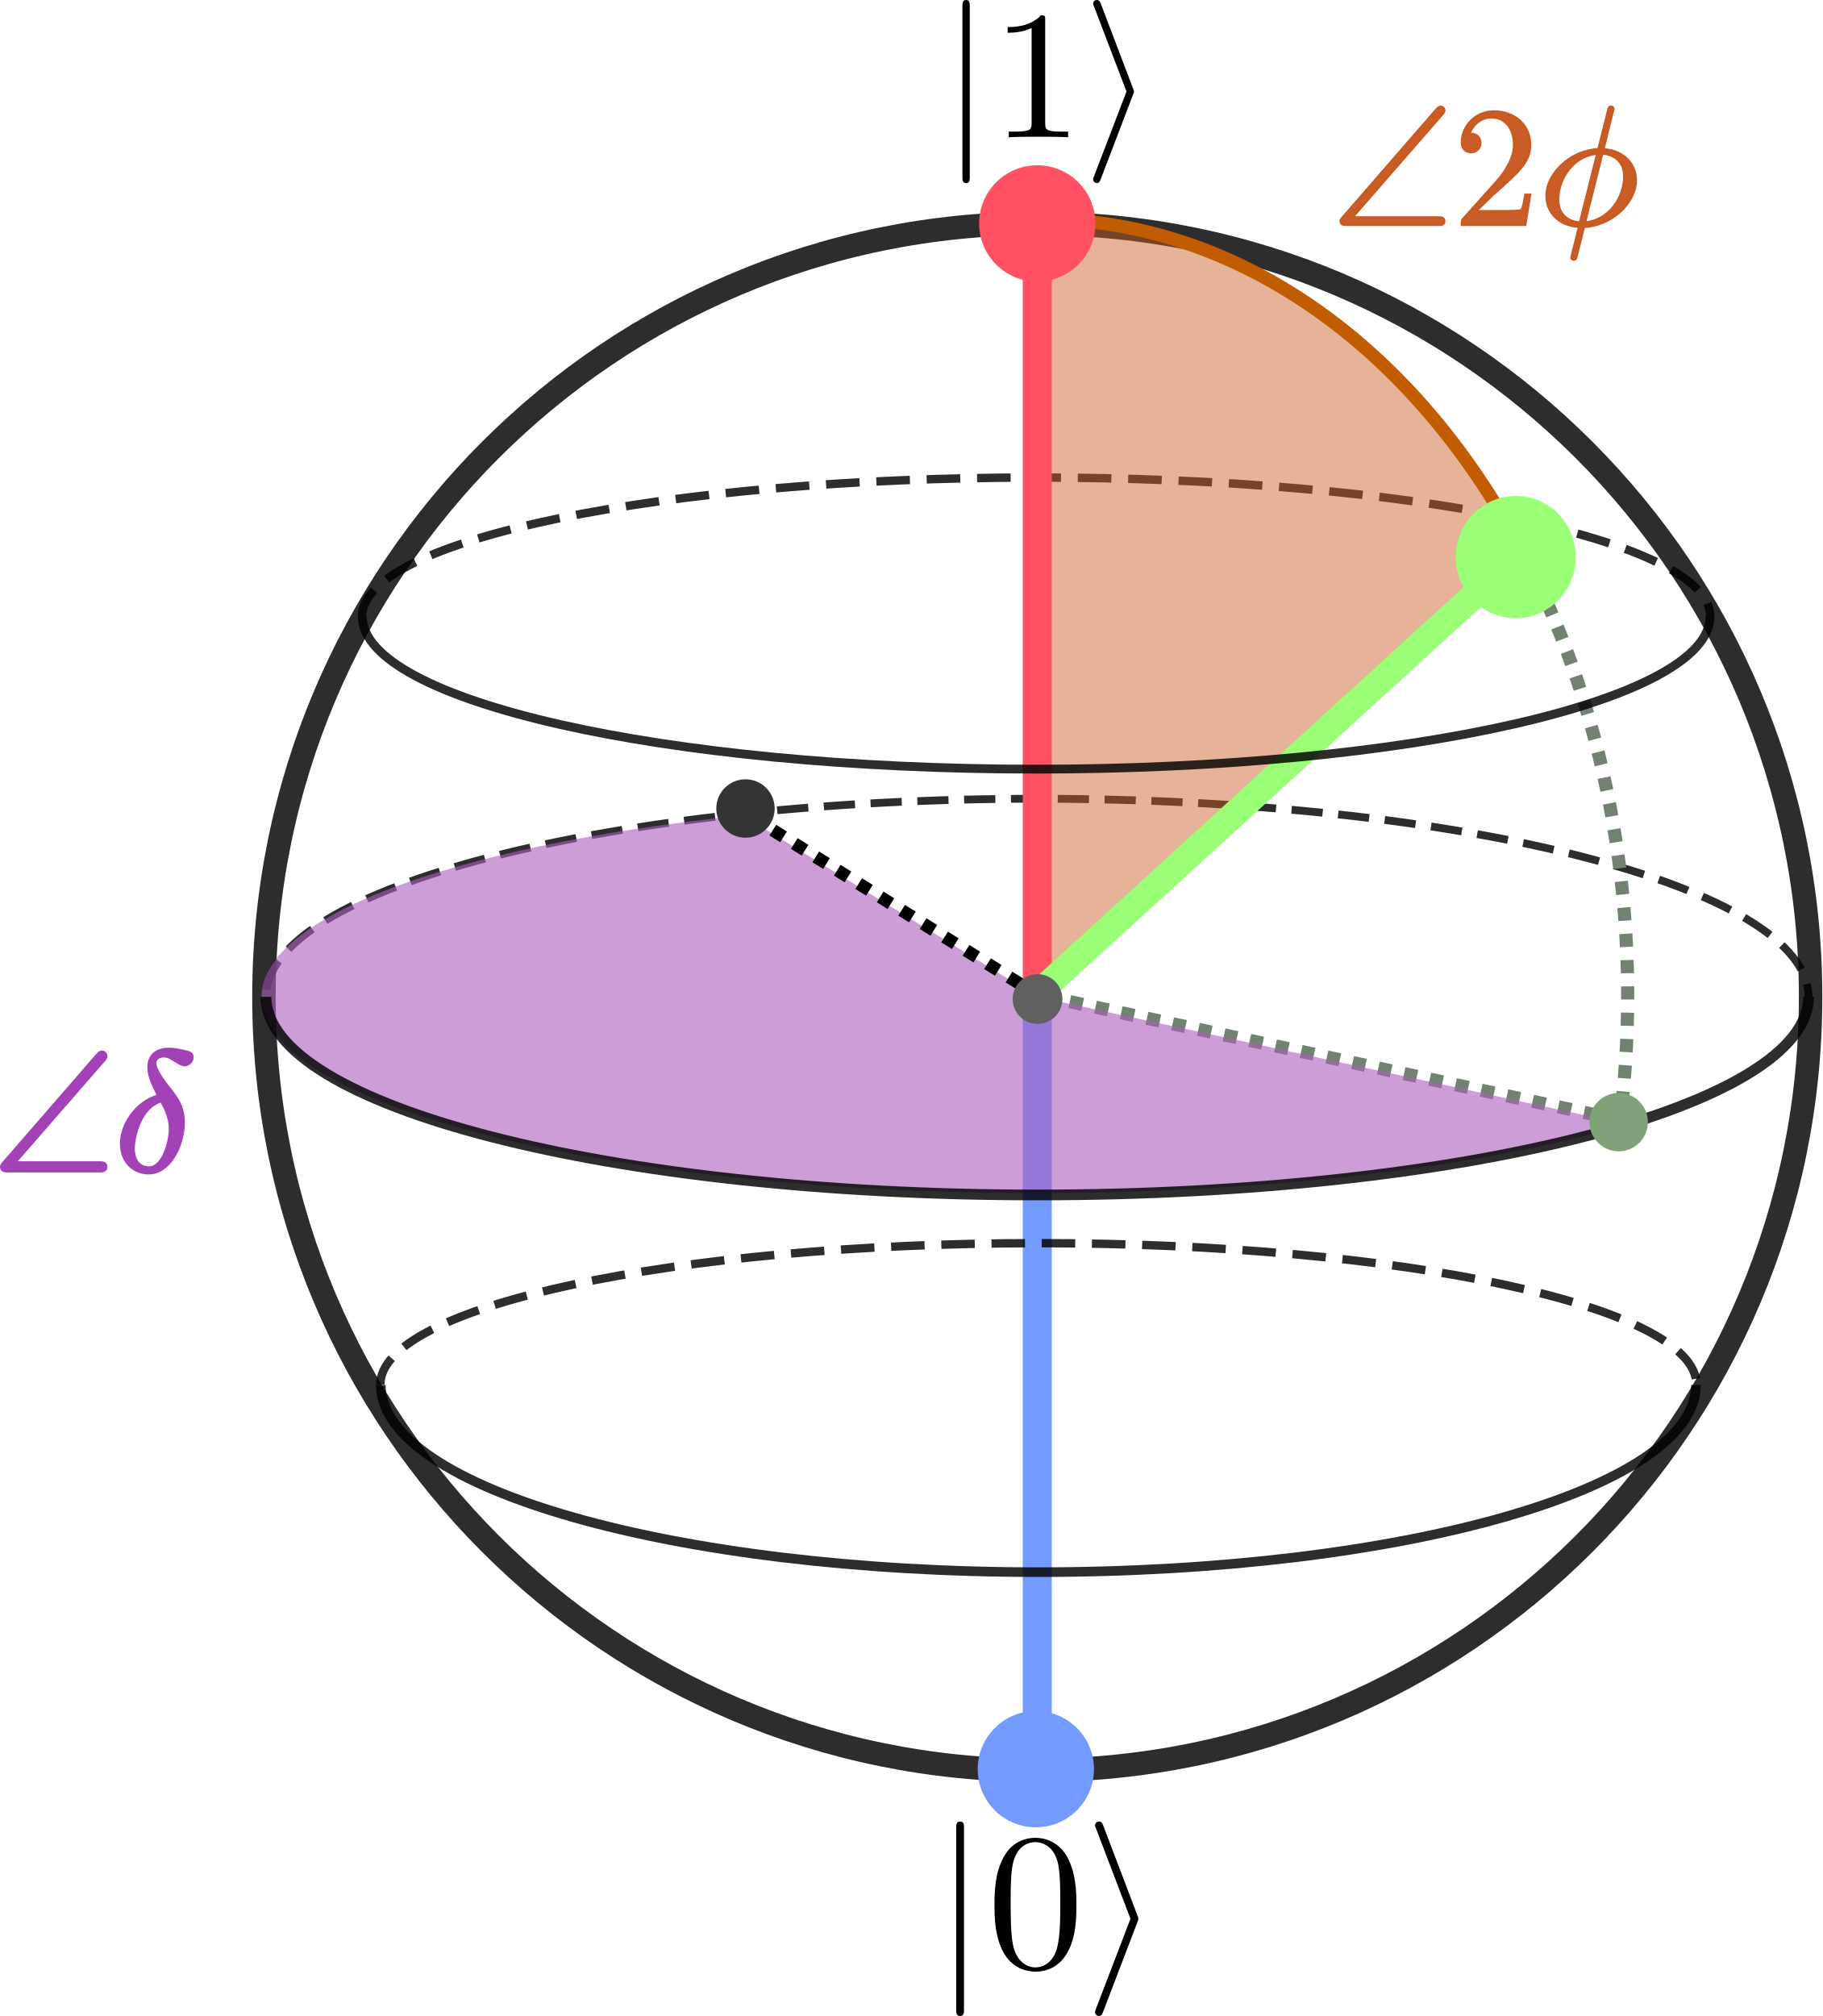
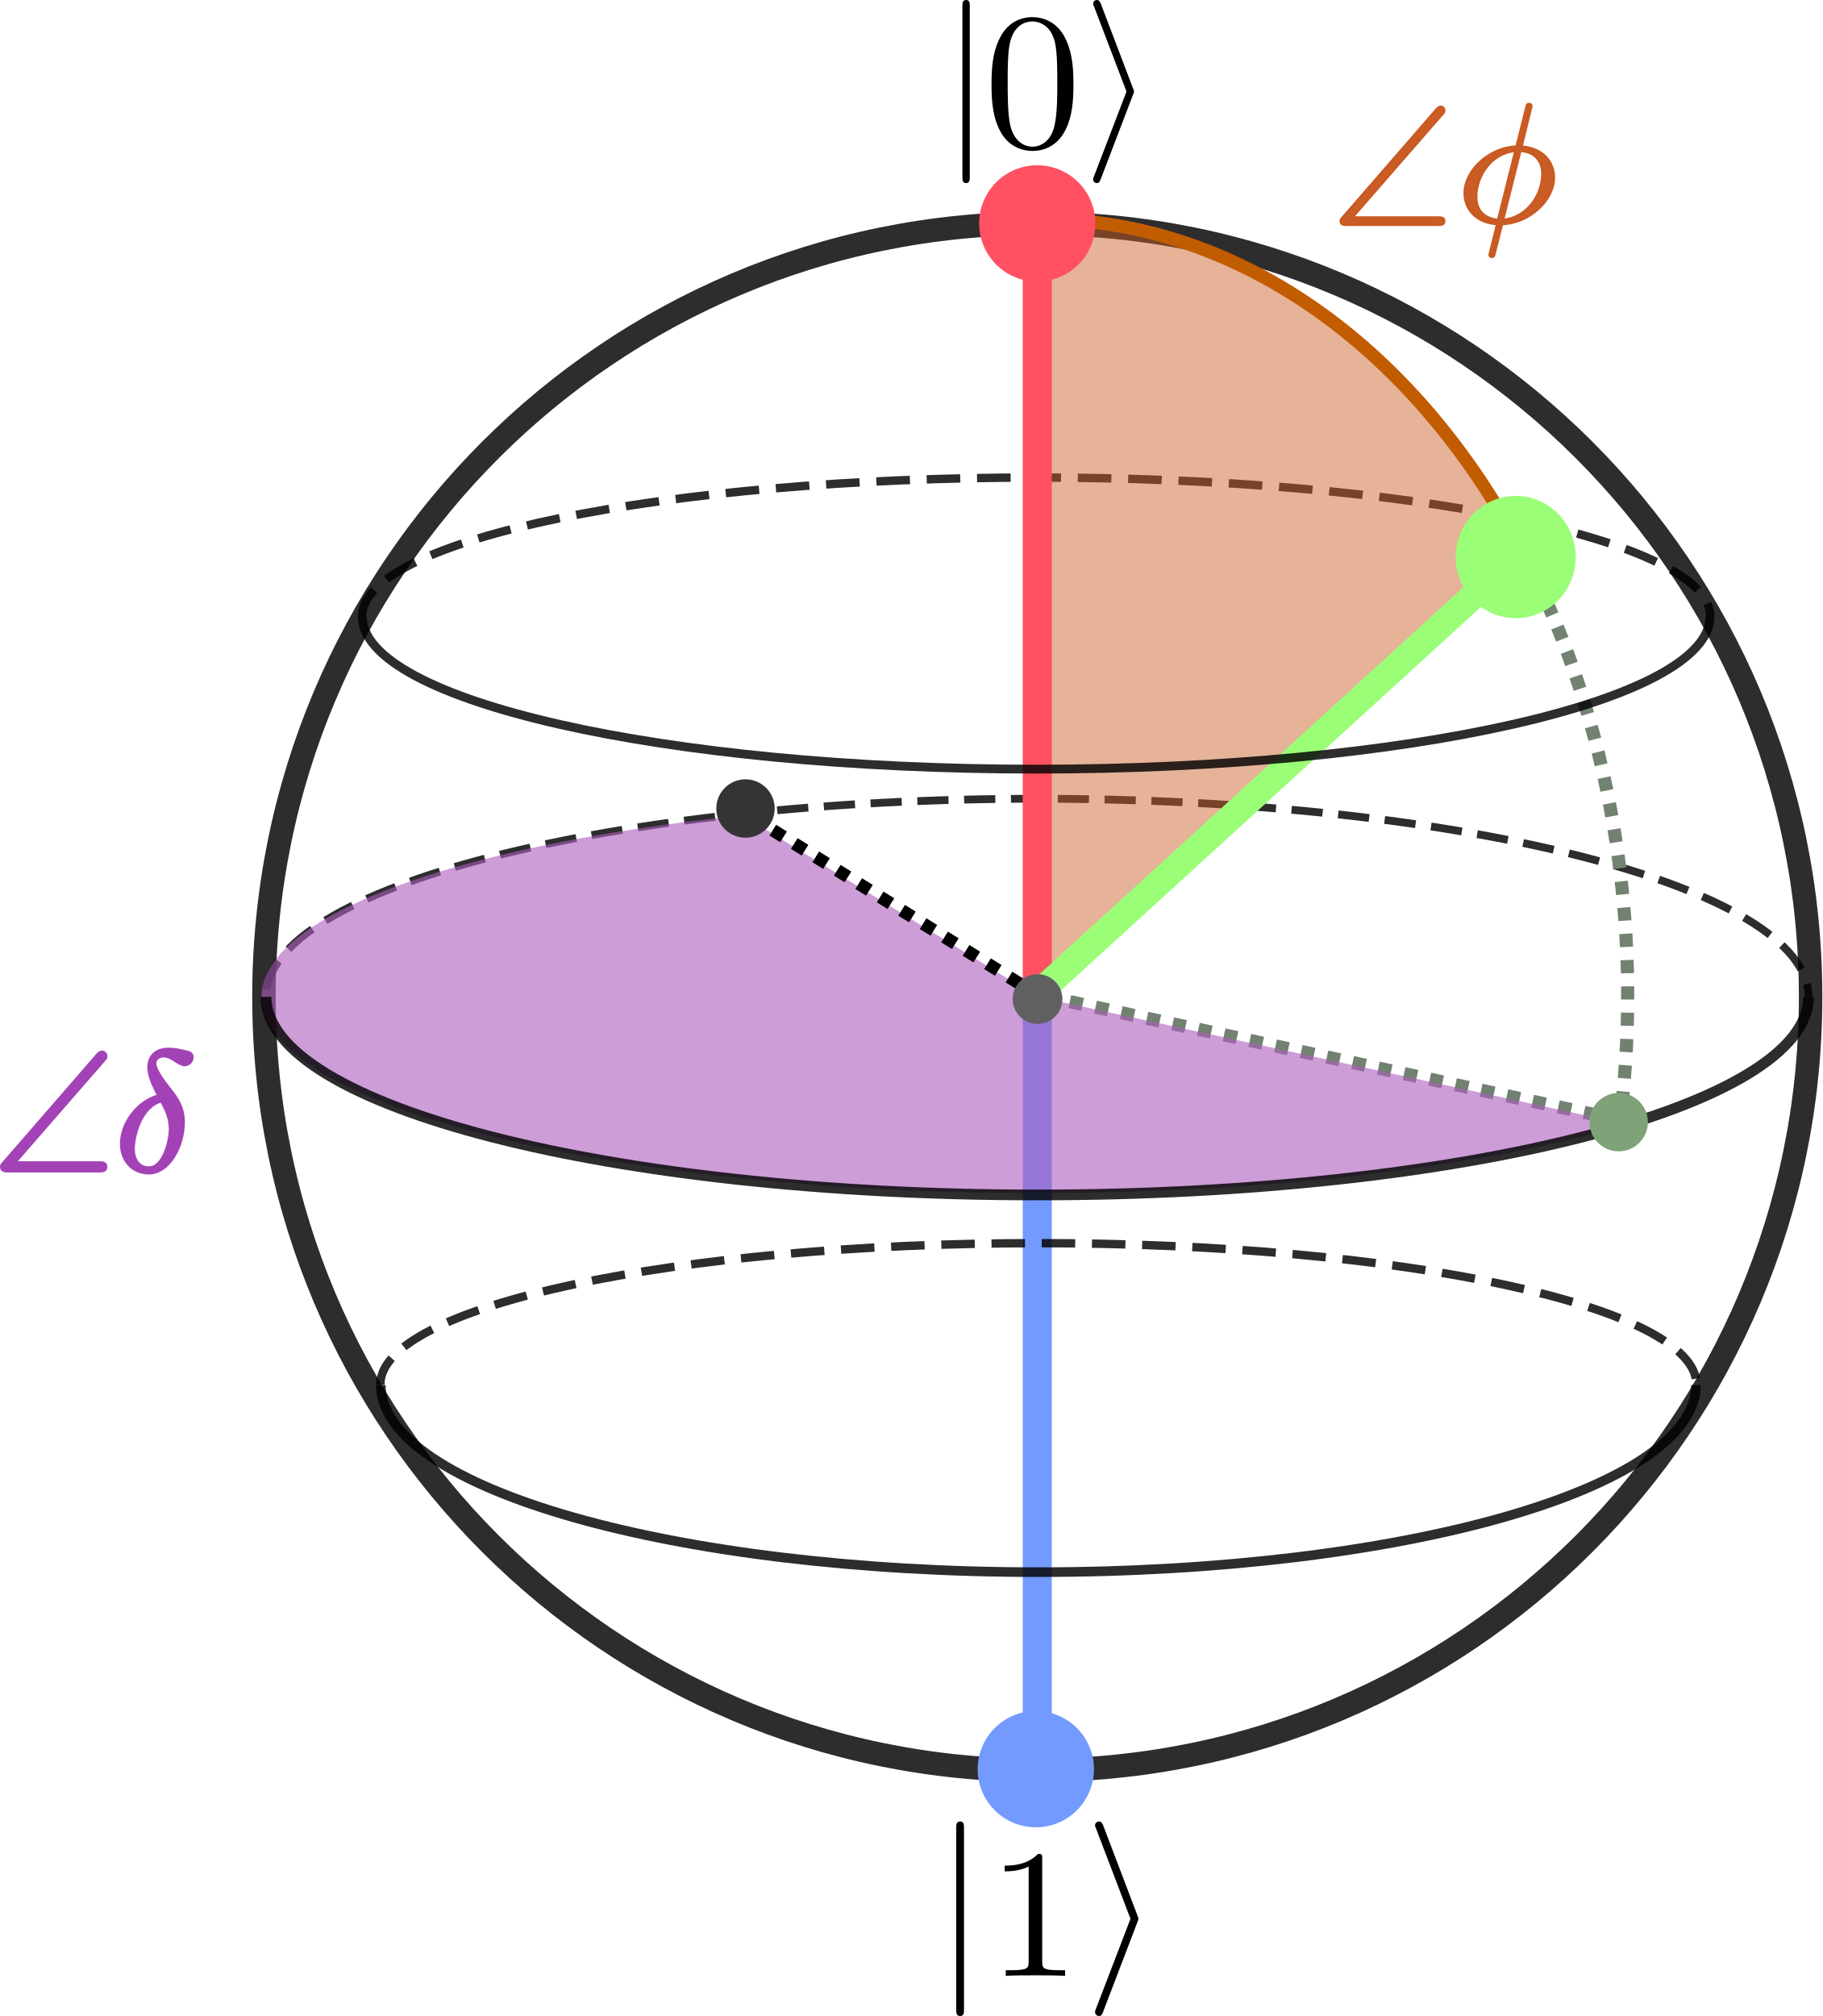
<svg xmlns="http://www.w3.org/2000/svg" width="124.696mm" height="137.929mm" viewBox="0 0 124.696 137.929" version="1.1" id="svg8">
  <defs id="defs2">
    <marker style="overflow:visible" id="marker5107" refX="0" refY="0" orient="auto">
      <path transform="scale(-0.6)" d="M 8.719,4.034 -2.207,0.016 8.719,-4.002 c -1.745,2.372 -1.735,5.617 -6e-7,8.035 z" style="fill:#739bff;fill-opacity:1;fill-rule:evenodd;stroke:#739bff;stroke-width:0.625;stroke-linejoin:round;stroke-opacity:1" id="path5105" />
    </marker>
    <marker style="overflow:visible" id="marker5103" refX="0" refY="0" orient="auto">
      <path transform="scale(-0.6)" d="M 8.719,4.034 -2.207,0.016 8.719,-4.002 c -1.745,2.372 -1.735,5.617 -6e-7,8.035 z" style="fill:#63ff89;fill-opacity:1;fill-rule:evenodd;stroke:#63ff89;stroke-width:0.625;stroke-linejoin:round;stroke-opacity:1" id="path5101" />
    </marker>
    <marker style="overflow:visible" id="marker5097" refX="0" refY="0" orient="auto">
      <path transform="matrix(-1.1,0,0,-1.1,-1.1,0)" d="M 8.719,4.034 -2.207,0.016 8.719,-4.002 c -1.745,2.372 -1.735,5.617 -6e-7,8.035 z" style="fill:#739bff;fill-opacity:1;fill-rule:evenodd;stroke:#739bff;stroke-width:0.625;stroke-linejoin:round;stroke-opacity:1" id="path5095" />
    </marker>
    <marker style="overflow:visible" id="marker5093" refX="0" refY="0" orient="auto">
      <path transform="matrix(-1.1,0,0,-1.1,-1.1,0)" d="M 8.719,4.034 -2.207,0.016 8.719,-4.002 c -1.745,2.372 -1.735,5.617 -6e-7,8.035 z" style="fill:#63ff89;fill-opacity:1;fill-rule:evenodd;stroke:#63ff89;stroke-width:0.625;stroke-linejoin:round;stroke-opacity:1" id="path5091" />
    </marker>
    <marker style="overflow:visible" id="marker5086" refX="0" refY="0" orient="auto">
      <path transform="matrix(-0.2,0,0,-0.2,-1.2,0)" style="fill:#739bff;fill-opacity:1;fill-rule:evenodd;stroke:#739bff;stroke-width:1pt;stroke-opacity:1" d="M 0,0 5,-5 -12.5,0 5,5 Z" id="path5084" />
    </marker>
    <marker style="overflow:visible" id="marker5082" refX="0" refY="0" orient="auto">
      <path transform="matrix(-0.2,0,0,-0.2,-1.2,0)" style="fill:#63ff89;fill-opacity:1;fill-rule:evenodd;stroke:#63ff89;stroke-width:1pt;stroke-opacity:1" d="M 0,0 5,-5 -12.5,0 5,5 Z" id="path5080" />
    </marker>
    <marker style="overflow:visible" id="marker5076" refX="0" refY="0" orient="auto">
      <path transform="matrix(-0.8,0,0,-0.8,-10,0)" style="fill:#739bff;fill-opacity:1;fill-rule:evenodd;stroke:#739bff;stroke-width:1pt;stroke-opacity:1" d="M 0,0 5,-5 -12.5,0 5,5 Z" id="path5074" />
    </marker>
    <marker style="overflow:visible" id="marker5072" refX="0" refY="0" orient="auto">
      <path transform="matrix(-0.8,0,0,-0.8,-10,0)" style="fill:#63ff89;fill-opacity:1;fill-rule:evenodd;stroke:#63ff89;stroke-width:1pt;stroke-opacity:1" d="M 0,0 5,-5 -12.5,0 5,5 Z" id="path5070" />
    </marker>
    <marker style="overflow:visible" id="marker11204" refX="0" refY="0" orient="auto">
      <path transform="scale(-0.6)" d="M 8.719,4.034 -2.207,0.016 8.719,-4.002 c -1.745,2.372 -1.735,5.617 -6e-7,8.035 z" style="fill:#000000;fill-opacity:1;fill-rule:evenodd;stroke:#000000;stroke-width:0.625;stroke-linejoin:round;stroke-opacity:1" id="path11202" />
    </marker>
    <marker style="overflow:visible" id="marker8965" refX="0" refY="0" orient="auto">
      <path transform="scale(-0.6)" d="M 8.719,4.034 -2.207,0.016 8.719,-4.002 c -1.745,2.372 -1.735,5.617 -6e-7,8.035 z" style="fill:#000000;fill-opacity:0.995;fill-rule:evenodd;stroke:none;stroke-width:0.625;stroke-linejoin:round;stroke-opacity:1" id="path8963" />
    </marker>
    <marker style="overflow:visible" id="marker7204" refX="0" refY="0" orient="auto">
      <path transform="scale(-0.6)" d="M 8.719,4.034 -2.207,0.016 8.719,-4.002 c -1.745,2.372 -1.735,5.617 -6e-7,8.035 z" style="fill:#000000;fill-opacity:0.995;fill-rule:evenodd;stroke:none;stroke-width:0.625;stroke-linejoin:round;stroke-opacity:1" id="path7202" />
    </marker>
    <marker style="overflow:visible" id="marker5974" refX="0" refY="0" orient="auto">
      <path transform="scale(-0.6)" d="M 8.719,4.034 -2.207,0.016 8.719,-4.002 c -1.745,2.372 -1.735,5.617 -6e-7,8.035 z" style="fill:#63ff89;fill-opacity:1;fill-rule:evenodd;stroke:#63ff89;stroke-width:0.625;stroke-linejoin:round;stroke-opacity:1" id="path5972" />
    </marker>
    <marker style="overflow:visible" id="marker5396" refX="0" refY="0" orient="auto">
      <path transform="scale(-0.6)" d="M 8.719,4.034 -2.207,0.016 8.719,-4.002 c -1.745,2.372 -1.735,5.617 -6e-7,8.035 z" style="fill:#739bff;fill-opacity:1;fill-rule:evenodd;stroke:#739bff;stroke-width:0.625;stroke-linejoin:round;stroke-opacity:1" id="path5394" />
    </marker>
    <marker orient="auto" refY="0" refX="0" id="Arrow2Send" style="overflow:visible">
      <path id="path4559" style="fill:#000000;fill-opacity:1;fill-rule:evenodd;stroke:#000000;stroke-width:0.625;stroke-linejoin:round;stroke-opacity:1" d="M 8.719,4.034 -2.207,0.016 8.719,-4.002 c -1.745,2.372 -1.735,5.617 -6e-7,8.035 z" transform="matrix(-0.3,0,0,-0.3,0.69,0)" />
    </marker>
    <marker orient="auto" refY="0" refX="0" id="Arrow2Lend" style="overflow:visible">
      <path id="path4547" style="fill:#000000;fill-opacity:1;fill-rule:evenodd;stroke:#000000;stroke-width:0.625;stroke-linejoin:round;stroke-opacity:1" d="M 8.719,4.034 -2.207,0.016 8.719,-4.002 c -1.745,2.372 -1.735,5.617 -6e-7,8.035 z" transform="matrix(-1.1,0,0,-1.1,-1.1,0)" />
    </marker>
    <marker orient="auto" refY="0" refX="0" id="marker5006" style="overflow:visible">
      <path id="path5004" d="M 0,0 5,-5 -12.5,0 5,5 Z" style="fill:#000000;fill-opacity:1;fill-rule:evenodd;stroke:#000000;stroke-width:1pt;stroke-opacity:1" transform="matrix(-0.8,0,0,-0.8,-10,0)" />
    </marker>
    <marker orient="auto" refY="0" refX="0" id="marker4978" style="overflow:visible">
      <path id="path4976" d="M 0,0 5,-5 -12.5,0 5,5 Z" style="fill:#000000;fill-opacity:1;fill-rule:evenodd;stroke:#000000;stroke-width:1pt;stroke-opacity:1" transform="matrix(-0.8,0,0,-0.8,-10,0)" />
    </marker>
    <marker orient="auto" refY="0" refX="0" id="Arrow1Lend" style="overflow:visible">
      <path id="path4529" d="M 0,0 5,-5 -12.5,0 5,5 Z" style="fill:#000000;fill-opacity:1;fill-rule:evenodd;stroke:#000000;stroke-width:1pt;stroke-opacity:1" transform="matrix(-0.8,0,0,-0.8,-10,0)" />
    </marker>
  </defs>
  <g id="layer1" transform="translate(-34.85577,-50.20409)">
    <circle style="opacity:0.822;fill:none;fill-opacity:0.995;fill-rule:nonzero;stroke:#000000;stroke-width:1.604;stroke-linecap:butt;stroke-linejoin:round;stroke-miterlimit:4;stroke-dasharray:none;stroke-dashoffset:0;stroke-opacity:1" id="path4520" cx="105.833" cy="118.406" r="52.917" />
    <path style="opacity:0.822;fill:none;fill-opacity:0.995;fill-rule:nonzero;stroke:#000000;stroke-width:0.575;stroke-linecap:butt;stroke-linejoin:round;stroke-miterlimit:4;stroke-dasharray:2.298, 1.149;stroke-dashoffset:3.726;stroke-opacity:1" d="m 59.63,92.38 a 46.126,9.505 0 0 1 46.126,-9.505 46.126,9.505 0 0 1 46.126,9.505" id="path4522-9" />
    <path style="opacity:0.822;fill:none;fill-opacity:0.995;fill-rule:nonzero;stroke:#000000;stroke-width:0.534;stroke-linecap:butt;stroke-linejoin:round;stroke-miterlimit:4;stroke-dasharray:2.136, 1.068;stroke-dashoffset:2.711;stroke-opacity:1" d="m 53.06,118.406 a 52.773,13.554 0 0 1 52.773,-13.554 52.773,13.554 0 0 1 52.773,13.554" id="path4522" />
    <path style="fill:none;stroke:#739bff;stroke-width:1.987;stroke-linecap:butt;stroke-linejoin:miter;stroke-miterlimit:4;stroke-dasharray:none;stroke-opacity:1" d="M 105.833,118.406 V 170" id="path5296" />
    <path style="opacity:1;fill:#ca5a23;fill-opacity:0.468;stroke:#c25c00;stroke-width:0.9;stroke-miterlimit:4;stroke-dasharray:none;stroke-dashoffset:0;stroke-opacity:1" id="path4741" d="m -65.441,105.971 a 53.12,40.094 0 0 1 -22.781,32.911 l -30.339,-32.911 z" transform="matrix(-0.00143718,-0.999999,0.9999974,-0.00228501,0,0)" />
    <path style="fill:none;stroke:#ff5161;stroke-width:1.987;stroke-linecap:butt;stroke-linejoin:miter;stroke-miterlimit:4;stroke-dasharray:none;stroke-opacity:1" d="M 105.833,118.406 V 66.812" id="path4524" />
    <path style="opacity:1;fill:none;fill-opacity:0.459;stroke:#728271;stroke-width:0.9;stroke-miterlimit:4;stroke-dasharray:0.9, 0.9;stroke-dashoffset:0;stroke-opacity:1" id="path4741-6" d="m -88.522,139.038 a 53.12,40.094 0 0 1 -38.651,6.496 l 8.611,-39.564 z" transform="matrix(-0.00143718,-0.999999,0.9999974,-0.00228501,0,0)" />
    <path style="opacity:1;vector-effect:none;fill:none;fill-opacity:1;stroke:#9afe77;stroke-width:1.808;stroke-linecap:butt;stroke-linejoin:miter;stroke-miterlimit:4;stroke-dasharray:none;stroke-dashoffset:0;stroke-opacity:1" d="M 105.693,118.34 137.767,89.07" id="path5944" />
    <path style="opacity:0.822;fill:none;fill-opacity:0.995;fill-rule:nonzero;stroke:#000000;stroke-width:0.658;stroke-linecap:butt;stroke-linejoin:round;stroke-miterlimit:4;stroke-dasharray:none;stroke-dashoffset:0;stroke-opacity:1" d="m 150.908,144.96 v 0 a 44.998,12.806 0 0 1 -44.998,12.806 44.998,12.806 0 0 1 -44.998,-12.806" id="path7441-2-1" />
    <path style="opacity:0.822;fill:none;fill-opacity:0.995;fill-rule:nonzero;stroke:#000000;stroke-width:0.573;stroke-linecap:butt;stroke-linejoin:round;stroke-miterlimit:4;stroke-dasharray:2.291, 1.145;stroke-dashoffset:3.726;stroke-opacity:1" d="m 60.881,144.929 a 45.029,9.672 0 0 1 45.029,-9.672 45.029,9.672 0 0 1 45.029,9.672" id="path4522-9-2" />
    <g id="g10338" transform="matrix(0.8382128,0,0,0.8382128,28.68246,-24.96851)" style="fill-opacity:1">
      <g word-spacing="normal" letter-spacing="normal" font-size-adjust="none" font-stretch="normal" font-weight="normal" font-variant="normal" font-style="normal" stroke-miterlimit="10.433" xml:space="preserve" transform="matrix(0.3,0,0,-0.3,-52.5,222.75)" id="content" style="font-style:normal;font-variant:normal;font-weight:normal;font-stretch:normal;letter-spacing:normal;word-spacing:normal;text-anchor:start;fill-opacity:1;fill-rule:evenodd;stroke:#000000;stroke-linecap:butt;stroke-linejoin:miter;stroke-miterlimit:10.433;stroke-dasharray:none;stroke-dashoffset:0;stroke-opacity:1">
        <path id="path10331" d="m 463.44,441.78 v 0.16 0.17 l -0.01,0.16 v 0.08 0.08 l -0.01,0.08 -0.01,0.08 -0.01,0.07 -0.01,0.07 -0.02,0.07 -0.01,0.07 -0.02,0.07 -0.02,0.06 -0.03,0.06 -0.03,0.06 -0.03,0.06 -0.03,0.05 -0.04,0.05 -0.04,0.05 -0.05,0.04 -0.05,0.04 -0.03,0.01 -0.03,0.02 -0.03,0.02 -0.03,0.01 -0.03,0.01 -0.03,0.02 -0.03,0.01 -0.04,0.01 -0.04,0.01 -0.03,0.01 h -0.04 l -0.04,0.01 h -0.04 l -0.05,0.01 h -0.04 -0.05 c -1,0 -1,-0.89 -1,-1.78 v -46.24 c 0,-0.9 0,-1.79 1,-1.79 1,0 1,0.89 1,1.79 z" style="fill-opacity:1;stroke-width:0" />
-         <path id="path10333" d="m 483.96,438.09 v 0.05 0.06 0.05 0.05 0.05 0.05 0.04 l -0.01,0.05 v 0.04 0.04 0.04 0.04 0.04 0.03 l -0.01,0.04 v 0.03 l -0.01,0.07 -0.01,0.06 -0.01,0.05 -0.01,0.05 -0.02,0.05 -0.02,0.04 -0.02,0.04 -0.03,0.03 -0.02,0.03 -0.04,0.03 -0.03,0.03 -0.04,0.02 -0.05,0.02 -0.02,0.01 -0.02,0.01 h -0.03 l -0.03,0.01 -0.02,0.01 h -0.03 l -0.04,0.01 h -0.03 l -0.03,0.01 h -0.04 -0.03 l -0.04,0.01 h -0.04 -0.04 -0.04 -0.04 -0.05 l -0.04,0.01 h -0.05 -0.05 -0.05 -0.05 c -3.1,-3.19 -7.47,-3.19 -9.07,-3.19 v -1.55 c 1,0 3.94,0 6.52,1.3 v -25.81 c 0,-1.8 -0.14,-2.39 -4.63,-2.39 h -1.59 v -1.55 c 1.75,0.16 6.08,0.16 8.06,0.16 2,0 6.33,0 8.08,-0.16 v 1.55 h -1.59 c -4.49,0 -4.64,0.54 -4.64,2.39 z" style="fill-opacity:1;stroke-width:0" />
+         <path id="path10333" d="m 483.149,-62.142 v 0.05 0.06 0.05 0.05 0.05 0.05 0.04 l -0.01,0.05 v 0.04 0.04 0.04 0.04 0.04 0.03 l -0.01,0.04 v 0.03 l -0.01,0.07 -0.01,0.06 -0.01,0.05 -0.01,0.05 -0.02,0.05 -0.02,0.04 -0.02,0.04 -0.03,0.03 -0.02,0.03 -0.04,0.03 -0.03,0.03 -0.04,0.02 -0.05,0.02 -0.02,0.01 -0.02,0.01 h -0.03 l -0.03,0.01 -0.02,0.01 h -0.03 l -0.04,0.01 h -0.03 l -0.03,0.01 h -0.04 -0.03 l -0.04,0.01 h -0.04 -0.04 -0.04 -0.04 -0.05 l -0.04,0.01 h -0.05 -0.05 -0.05 -0.05 c -3.1,-3.19 -7.47,-3.19 -9.07,-3.19 v -1.55 c 1,0 3.94,0 6.52,1.3 v -25.81 c 0,-1.8 -0.14,-2.39 -4.63,-2.39 h -1.59 v -1.55 c 1.75,0.16 6.08,0.16 8.06,0.16 2,0 6.33,0 8.08,-0.16 v 1.55 h -1.59 c -4.49,0 -4.64,0.54 -4.64,2.39 z" style="fill-opacity:1;stroke-width:0" />
        <path id="path10335" d="m 507.87,417.81 0.01,0.03 0.01,0.02 0.01,0.03 0.01,0.02 0.01,0.03 0.01,0.02 0.01,0.03 0.01,0.02 0.01,0.02 0.01,0.02 0.01,0.02 v 0.03 l 0.02,0.03 0.01,0.04 0.01,0.04 0.02,0.03 0.01,0.03 0.01,0.03 v 0.03 l 0.01,0.02 0.01,0.03 0.01,0.02 v 0.02 l 0.01,0.02 v 0.02 0.02 l 0.01,0.02 v 0.01 0.02 0.01 0.02 l 0.01,0.01 v 0.03 0.03 0.02 c 0,0.16 0,0.25 -0.25,0.85 l -8.72,22.92 c -0.3,0.84 -0.6,1.14 -1.14,1.14 -0.55,0 -1,-0.44 -1,-0.99 0,-0.15 0,-0.25 0.25,-0.79 l 8.83,-23.13 -8.83,-23.01 c -0.25,-0.55 -0.25,-0.64 -0.25,-0.89 0,-0.55 0.45,-1 1,-1 0.65,0 0.84,0.5 1.04,1 z" style="fill-opacity:1;stroke-width:0" />
      </g>
    </g>
    <g id="g10399" transform="matrix(0.8903659,0,0,0.8903659,23.77466,94.97856)" style="fill-opacity:1">
      <g word-spacing="normal" letter-spacing="normal" font-size-adjust="none" font-stretch="normal" font-weight="normal" font-variant="normal" font-style="normal" stroke-miterlimit="10.433" xml:space="preserve" transform="matrix(0.3,0,0,-0.3,-52.5,222.75)" id="g10397" style="font-style:normal;font-variant:normal;font-weight:normal;font-stretch:normal;letter-spacing:normal;word-spacing:normal;text-anchor:start;fill-opacity:1;fill-rule:evenodd;stroke:#000000;stroke-linecap:butt;stroke-linejoin:miter;stroke-miterlimit:10.433;stroke-dasharray:none;stroke-dashoffset:0;stroke-opacity:1">
        <path id="path10391" d="m 463.44,441.78 v 0.16 0.17 l -0.01,0.16 v 0.08 0.08 l -0.01,0.08 -0.01,0.08 -0.01,0.07 -0.01,0.07 -0.02,0.07 -0.01,0.07 -0.02,0.07 -0.02,0.06 -0.03,0.06 -0.03,0.06 -0.03,0.06 -0.03,0.05 -0.04,0.05 -0.04,0.05 -0.05,0.04 -0.05,0.04 -0.03,0.01 -0.03,0.02 -0.03,0.02 -0.03,0.01 -0.03,0.01 -0.03,0.02 -0.03,0.01 -0.04,0.01 -0.04,0.01 -0.03,0.01 h -0.04 l -0.04,0.01 h -0.04 l -0.05,0.01 h -0.04 -0.05 c -1,0 -1,-0.89 -1,-1.78 v -46.24 c 0,-0.9 0,-1.79 1,-1.79 1,0 1,0.89 1,1.79 z" style="fill-opacity:1;stroke-width:0" />
-         <path id="path10393" d="m 492.24,422.14 -0.01,0.74 -0.01,0.75 -0.02,0.75 -0.03,0.74 -0.04,0.75 -0.06,0.74 -0.08,0.74 -0.1,0.73 -0.11,0.73 -0.14,0.73 -0.16,0.72 -0.19,0.72 -0.22,0.72 -0.24,0.7 -0.28,0.7 -0.15,0.35 -0.16,0.34 c -2.28,4.8 -6.38,5.6 -8.47,5.6 -2.98,0 -6.63,-1.3 -8.67,-5.94 -1.6,-3.44 -1.85,-7.33 -1.85,-11.31 0,-3.74 0.21,-8.22 2.25,-12 2.14,-4.03 5.79,-5.03 8.22,-5.03 v 1.09 c -1.93,0 -4.89,1.25 -5.78,6.03 -0.55,2.98 -0.55,7.56 -0.55,10.52 0,3.18 0,6.46 0.41,9.15 0.94,5.94 4.67,6.38 5.92,6.38 1.64,0 4.94,-0.89 5.88,-5.83 0.5,-2.78 0.5,-6.58 0.5,-9.7 0,-3.75 0,-7.13 -0.55,-10.32 -0.75,-4.73 -3.59,-6.23 -5.83,-6.23 v 0 -1.09 c 2.69,0 6.47,1.04 8.67,5.78 1.6,3.43 1.85,7.31 1.85,11.25 z" style="fill-opacity:1;stroke-width:0" />
+         <path id="path10393" d="m 491.477,888.492 -0.01,0.74 -0.01,0.75 -0.02,0.75 -0.03,0.74 -0.04,0.75 -0.06,0.74 -0.08,0.74 -0.1,0.73 -0.11,0.73 -0.14,0.73 -0.16,0.72 -0.19,0.72 -0.22,0.72 -0.24,0.7 -0.28,0.7 -0.15,0.35 -0.16,0.34 c -2.28,4.8 -6.38,5.6 -8.47,5.6 -2.98,0 -6.63,-1.3 -8.67,-5.94 -1.6,-3.44 -1.85,-7.33 -1.85,-11.31 0,-3.74 0.21,-8.22 2.25,-12 2.14,-4.03 5.79,-5.03 8.22,-5.03 v 1.09 c -1.93,0 -4.89,1.25 -5.78,6.03 -0.55,2.98 -0.55,7.56 -0.55,10.52 0,3.18 0,6.46 0.41,9.15 0.94,5.94 4.67,6.38 5.92,6.38 1.64,0 4.94,-0.89 5.88,-5.83 0.5,-2.78 0.5,-6.58 0.5,-9.7 0,-3.75 0,-7.13 -0.55,-10.32 -0.75,-4.73 -3.59,-6.23 -5.83,-6.23 v 0 -1.09 c 2.69,0 6.47,1.04 8.67,5.78 1.6,3.43 1.85,7.31 1.85,11.25 z" style="fill-opacity:1;stroke-width:0" />
        <path id="path10395" d="m 507.87,417.81 0.01,0.03 0.01,0.02 0.01,0.03 0.01,0.02 0.01,0.03 0.01,0.02 0.01,0.03 0.01,0.02 0.01,0.02 0.01,0.02 0.01,0.02 v 0.03 l 0.02,0.03 0.01,0.04 0.01,0.04 0.02,0.03 0.01,0.03 0.01,0.03 v 0.03 l 0.01,0.02 0.01,0.03 0.01,0.02 v 0.02 l 0.01,0.02 v 0.02 0.02 l 0.01,0.02 v 0.01 0.02 0.01 0.02 l 0.01,0.01 v 0.03 0.03 0.02 c 0,0.16 0,0.25 -0.25,0.85 l -8.72,22.92 c -0.3,0.84 -0.6,1.14 -1.14,1.14 -0.55,0 -1,-0.44 -1,-0.99 0,-0.15 0,-0.25 0.25,-0.79 l 8.83,-23.13 -8.83,-23.01 c -0.25,-0.55 -0.25,-0.64 -0.25,-0.89 0,-0.55 0.45,-1 1,-1 0.65,0 0.84,0.5 1.04,1 z" style="fill-opacity:1;stroke-width:0" />
      </g>
    </g>
    <ellipse style="opacity:1;vector-effect:none;fill:#9afe77;fill-opacity:1;fill-rule:nonzero;stroke:none;stroke-width:0.157;stroke-linecap:butt;stroke-linejoin:miter;stroke-miterlimit:4;stroke-dasharray:none;stroke-dashoffset:14.083;stroke-opacity:1" id="path8961-0-3" cx="71.743" cy="149.007" transform="matrix(0.8430293,-0.5378676,0.5240747,0.8516723,0,0)" rx="4.128" ry="4.161" />
    <path style="opacity:0.822;fill:none;fill-opacity:0.995;fill-rule:nonzero;stroke:#000000;stroke-width:0.602;stroke-linecap:butt;stroke-linejoin:round;stroke-miterlimit:4;stroke-dasharray:none;stroke-dashoffset:0;stroke-opacity:1" d="m 151.868,92.372 v 0 A 46.111,10.455 0 0 1 105.756,102.827 46.111,10.455 0 0 1 59.645,92.372" id="path7441-2" />
    <path style="opacity:1;vector-effect:none;fill:#ae5fbe;fill-opacity:0.606;stroke:none;stroke-width:0.723;stroke-linecap:round;stroke-linejoin:miter;stroke-miterlimit:4;stroke-dasharray:none;stroke-dashoffset:0;stroke-opacity:1" id="path4793" d="M 146.177,127.129 A 53.08,13.423 0 0 1 88.041,131.053 53.08,13.423 0 0 1 52.768,118.725 53.08,13.423 0 0 1 85.685,105.988 l 20.148,12.418 z" />
    <path style="fill:none;stroke:#000000;stroke-width:0.865;stroke-linecap:butt;stroke-linejoin:miter;stroke-miterlimit:4;stroke-dasharray:0.865, 0.865;stroke-dashoffset:0;stroke-opacity:1" d="M 106.101,118.422 85.9,105.859" id="path4801" />
    <circle style="opacity:1;vector-effect:none;fill:#606060;fill-opacity:1;fill-rule:nonzero;stroke:none;stroke-width:0.064;stroke-linecap:butt;stroke-linejoin:miter;stroke-miterlimit:4;stroke-dasharray:none;stroke-dashoffset:14.083;stroke-opacity:1" id="path8961-0-9" cx="105.852" cy="118.555" r="1.701" />
    <path style="opacity:0.822;fill:none;fill-opacity:0.995;fill-rule:nonzero;stroke:#000000;stroke-width:0.733;stroke-linecap:butt;stroke-linejoin:round;stroke-miterlimit:4;stroke-dasharray:none;stroke-dashoffset:0;stroke-opacity:1" d="m 158.606,118.406 v 0 a 52.773,13.554 0 0 1 -52.773,13.554 52.773,13.554 0 0 1 -52.773,-13.554" id="path7441" />
    <circle style="opacity:1;vector-effect:none;fill:#ff5161;fill-opacity:1;fill-rule:nonzero;stroke:none;stroke-width:0.15;stroke-linecap:butt;stroke-linejoin:miter;stroke-miterlimit:4;stroke-dasharray:none;stroke-dashoffset:14.083;stroke-opacity:1" id="path8961-7" cx="105.833" cy="65.49" r="3.978" />
    <circle style="opacity:1;vector-effect:none;fill:#739bff;fill-opacity:1;fill-rule:nonzero;stroke:none;stroke-width:0.15;stroke-linecap:butt;stroke-linejoin:miter;stroke-miterlimit:4;stroke-dasharray:none;stroke-dashoffset:14.083;stroke-opacity:1" id="path8961-0" cx="105.735" cy="171.245" r="3.978" />
    <g id="g1785" transform="translate(-30.86614,23.2734)" style="fill:#a342b7;fill-opacity:1;stroke:#a342b7;stroke-width:0.3;stroke-miterlimit:4;stroke-dasharray:none;stroke-opacity:1">
      <g word-spacing="normal" letter-spacing="normal" font-size-adjust="none" font-stretch="normal" font-weight="normal" font-variant="normal" font-style="normal" stroke-miterlimit="10.433" xml:space="preserve" transform="matrix(0.2325,0,0,-0.2325,-40.68751,201.4375)" id="g1783" style="font-style:normal;font-variant:normal;font-weight:normal;font-stretch:normal;letter-spacing:normal;word-spacing:normal;text-anchor:start;fill:#a342b7;fill-opacity:1;fill-rule:evenodd;stroke:#a342b7;stroke-width:1.29;stroke-linecap:butt;stroke-linejoin:miter;stroke-miterlimit:4;stroke-dasharray:none;stroke-dashoffset:0;stroke-opacity:1">
        <path id="path1779" d="m 488.1,438.73 0.02,0.03 0.03,0.02 0.02,0.03 0.02,0.03 0.03,0.02 0.02,0.03 0.04,0.05 0.04,0.04 0.03,0.05 0.03,0.04 0.03,0.05 0.03,0.04 0.03,0.04 0.02,0.03 0.02,0.04 0.02,0.03 0.02,0.04 0.01,0.03 0.02,0.03 0.01,0.03 0.01,0.03 0.01,0.03 0.01,0.02 v 0.03 l 0.01,0.02 v 0.03 l 0.01,0.02 v 0.02 0.03 0.04 0.04 0.04 c 0,0.54 -0.43,1 -0.98,1 -0.31,0 -0.61,-0.16 -1.11,-0.71 l -27.64,-31.82 c -0.45,-0.5 -0.59,-0.66 -0.59,-1.05 0,-1 0.93,-1 1.78,-1 h 26.81 c 0.84,0 1.73,0 1.73,1 0,1 -0.89,1 -1.73,1 H 461.5 Z" style="fill:#a342b7;fill-opacity:1;stroke:#a342b7;stroke-width:1.29;stroke-miterlimit:4;stroke-dasharray:none;stroke-opacity:1" />
        <path id="path1781" d="m 504.68,427.96 -0.58,-0.15 -0.58,-0.18 -0.56,-0.21 -0.55,-0.24 -0.54,-0.26 -0.53,-0.28 -0.52,-0.31 -0.5,-0.33 -0.49,-0.35 -0.48,-0.38 -0.47,-0.39 -0.44,-0.41 -0.44,-0.42 -0.41,-0.45 -0.4,-0.46 -0.38,-0.47 -0.37,-0.49 -0.34,-0.5 -0.33,-0.51 -0.3,-0.52 -0.28,-0.53 -0.27,-0.53 -0.24,-0.55 -0.22,-0.55 -0.19,-0.56 -0.17,-0.56 -0.15,-0.57 -0.12,-0.56 -0.09,-0.57 -0.07,-0.57 -0.04,-0.57 -0.02,-0.57 c 0,-4.78 3.19,-8.35 7.88,-8.35 v 1.09 c -2.75,0 -4.78,2.09 -4.78,5.87 0,3.14 1.84,12.5 8.56,14.3 v 0 c 1.25,-2.28 2.73,-4.98 2.73,-8.56 0,-3.3 -1.89,-11.61 -6.51,-11.61 v -1.09 c 5.83,0 9.95,7.81 9.95,14.68 0,4.55 -1.98,7.03 -3.69,9.27 -1.78,2.25 -4.71,5.98 -4.71,8.17 0,1.11 0.98,2.3 2.73,2.3 1.5,0 2.48,-0.64 3.53,-1.35 1,-0.59 2,-1.25 2.75,-1.25 1.23,0 1.98,1.21 1.98,2 0,1.1 -0.79,1.24 -2.59,1.64 -2.58,0.55 -3.28,0.55 -4.08,0.55 -3.89,0 -5.68,-2.14 -5.68,-5.12 0,-2.71 1.45,-5.49 3,-8.54 z" style="fill:#a342b7;fill-opacity:1;stroke:#a342b7;stroke-width:1.29;stroke-miterlimit:4;stroke-dasharray:none;stroke-opacity:1" />
      </g>
    </g>
    <g id="g1874" transform="translate(60.74192,-41.42995)" style="fill:#c95a22;fill-opacity:0.982;stroke:#c95a22;stroke-width:0.2;stroke-miterlimit:4;stroke-dasharray:none;stroke-opacity:1">
      <g word-spacing="normal" letter-spacing="normal" font-size-adjust="none" font-stretch="normal" font-weight="normal" font-variant="normal" font-style="normal" stroke-miterlimit="10.433" xml:space="preserve" transform="matrix(0.2325,0,0,-0.2325,-40.68751,201.4375)" id="g1872" style="font-style:normal;font-variant:normal;font-weight:normal;font-stretch:normal;letter-spacing:normal;word-spacing:normal;text-anchor:start;fill:#c95a22;fill-opacity:0.982;fill-rule:evenodd;stroke:#c95a22;stroke-width:0.86;stroke-linecap:butt;stroke-linejoin:miter;stroke-miterlimit:4;stroke-dasharray:none;stroke-dashoffset:0;stroke-opacity:1">
        <path id="path1866" d="m 488.1,438.73 0.02,0.03 0.03,0.02 0.02,0.03 0.02,0.03 0.03,0.02 0.02,0.03 0.04,0.05 0.04,0.04 0.03,0.05 0.03,0.04 0.03,0.05 0.03,0.04 0.03,0.04 0.02,0.03 0.02,0.04 0.02,0.03 0.02,0.04 0.01,0.03 0.02,0.03 0.01,0.03 0.01,0.03 0.01,0.03 0.01,0.02 v 0.03 l 0.01,0.02 v 0.03 l 0.01,0.02 v 0.02 0.03 0.04 0.04 0.04 c 0,0.54 -0.43,1 -0.98,1 -0.31,0 -0.61,-0.16 -1.11,-0.71 l -27.64,-31.82 c -0.45,-0.5 -0.59,-0.66 -0.59,-1.05 0,-1 0.93,-1 1.78,-1 h 26.81 c 0.84,0 1.73,0 1.73,1 0,1 -0.89,1 -1.73,1 H 461.5 Z" style="fill:#c95a22;fill-opacity:0.982;stroke:#c95a22;stroke-width:0.86;stroke-miterlimit:4;stroke-dasharray:none;stroke-opacity:1" />
-         <path id="path1868" d="m 497.85,410.04 5.28,5.13 c 7.76,6.87 10.77,9.56 10.77,14.54 0,5.69 -4.49,9.68 -10.57,9.68 -5.64,0 -9.33,-4.6 -9.33,-9.03 0,-2.79 2.5,-2.79 2.64,-2.79 0.86,0 2.6,0.6 2.6,2.64 0,1.3 -0.89,2.6 -2.64,2.6 -0.39,0 -0.5,0 -0.64,-0.05 1.14,3.24 3.83,5.08 6.72,5.08 4.53,0 6.68,-4.05 6.68,-8.13 0,-3.98 -2.5,-7.92 -5.23,-11.01 l -9.56,-10.66 C 494,407.5 494,407.4 494,406.2 h 18.49 l 1.41,8.67 h -1.25 c -0.25,-1.5 -0.6,-3.69 -1.1,-4.44 -0.36,-0.39 -3.64,-0.39 -4.73,-0.39 z" style="fill:#c95a22;fill-opacity:0.982;stroke:#c95a22;stroke-width:0.86;stroke-miterlimit:4;stroke-dasharray:none;stroke-opacity:1" />
-         <path id="path1870" d="m 538.24,439.57 v 0.01 0.01 0 0.01 0.01 l 0.01,0.01 v 0 0.01 0.02 l 0.01,0.03 v 0.02 l 0.01,0.02 v 0.03 l 0.01,0.03 v 0.02 l 0.01,0.03 0.01,0.03 0.01,0.03 0.01,0.06 0.01,0.06 0.01,0.03 0.01,0.02 0.01,0.03 v 0.03 l 0.01,0.02 v 0.02 l 0.01,0.02 v 0.02 l 0.01,0.01 v 0.01 0.01 0.01 0 0.01 l 0.01,0.01 v 0 0.01 0 0 0.01 c 0,0.04 0,0.5 -0.6,0.5 -0.5,0 -0.54,-0.16 -0.75,-1 l -2.89,-11.5 c -7.92,-0.25 -15.25,-6.88 -15.25,-13.66 0,-4.73 3.49,-8.67 9.57,-9.01 l 0.25,1.09 c -2.99,0.14 -6.58,1.89 -6.58,6.87 0,5.99 4.3,12.96 11.72,13.6 l -5.14,-20.47 -0.25,-1.09 c -0.39,-1.55 -0.74,-3.15 -1.14,-4.69 -0.6,-2.35 -1.1,-4.24 -1.1,-4.39 0,-0.49 0.35,-0.55 0.6,-0.55 0.25,0 0.36,0.06 0.5,0.2 0.09,0.1 0.4,1.3 0.54,2 l 1.89,7.43 0.25,1.09 5.14,20.47 c 3.79,-0.19 6.63,-2.49 6.63,-6.88 0,-5.87 -4.28,-13 -11.77,-13.59 l -0.25,-1.09 c 8.03,0.25 15.25,6.96 15.25,13.64 0,3.93 -2.64,8.53 -9.56,9.03 z" style="fill:#c95a22;fill-opacity:0.982;stroke:#c95a22;stroke-width:0.86;stroke-miterlimit:4;stroke-dasharray:none;stroke-opacity:1" />
+         <path id="path1870" d="m 514.137,440.367 v 0.01 0.01 0 0.01 0.01 l 0.01,0.01 v 0 0.01 0.02 l 0.01,0.03 v 0.02 l 0.01,0.02 v 0.03 l 0.01,0.03 v 0.02 l 0.01,0.03 0.01,0.03 0.01,0.03 0.01,0.06 0.01,0.06 0.01,0.03 0.01,0.02 0.01,0.03 v 0.03 l 0.01,0.02 v 0.02 l 0.01,0.02 v 0.02 l 0.01,0.01 v 0.01 0.01 0.01 0 0.01 l 0.01,0.01 v 0 0.01 0 0 0.01 c 0,0.04 0,0.5 -0.6,0.5 -0.5,0 -0.54,-0.16 -0.75,-1 l -2.89,-11.5 c -7.92,-0.25 -15.25,-6.88 -15.25,-13.66 0,-4.73 3.49,-8.67 9.57,-9.01 l 0.25,1.09 c -2.99,0.14 -6.58,1.89 -6.58,6.87 0,5.99 4.3,12.96 11.72,13.6 l -5.14,-20.47 -0.25,-1.09 c -0.39,-1.55 -0.74,-3.15 -1.14,-4.69 -0.6,-2.35 -1.1,-4.24 -1.1,-4.39 0,-0.49 0.35,-0.55 0.6,-0.55 0.25,0 0.36,0.06 0.5,0.2 0.09,0.1 0.4,1.3 0.54,2 l 1.89,7.43 0.25,1.09 5.14,20.47 c 3.79,-0.19 6.63,-2.49 6.63,-6.88 0,-5.87 -4.28,-13 -11.77,-13.59 l -0.25,-1.09 c 8.03,0.25 15.25,6.96 15.25,13.64 0,3.93 -2.64,8.53 -9.56,9.03 z" style="fill:#c95a22;fill-opacity:0.982;stroke:#c95a22;stroke-width:0.86;stroke-miterlimit:4;stroke-dasharray:none;stroke-opacity:1" />
      </g>
    </g>
    <circle style="opacity:1;vector-effect:none;fill:#343434;fill-opacity:1;fill-rule:nonzero;stroke:none;stroke-width:0.076;stroke-linecap:butt;stroke-linejoin:miter;stroke-miterlimit:4;stroke-dasharray:none;stroke-dashoffset:14.083;stroke-opacity:1" id="path8961-7-3" cx="85.867" cy="105.52" r="1.998" />
    <circle style="opacity:1;vector-effect:none;fill:#80a279;fill-opacity:1;fill-rule:nonzero;stroke:none;stroke-width:0.076;stroke-linecap:butt;stroke-linejoin:miter;stroke-miterlimit:4;stroke-dasharray:none;stroke-dashoffset:14.083;stroke-opacity:1" id="path8961-7-3-6" cx="145.619" cy="126.978" r="1.998" />
  </g>
</svg>
